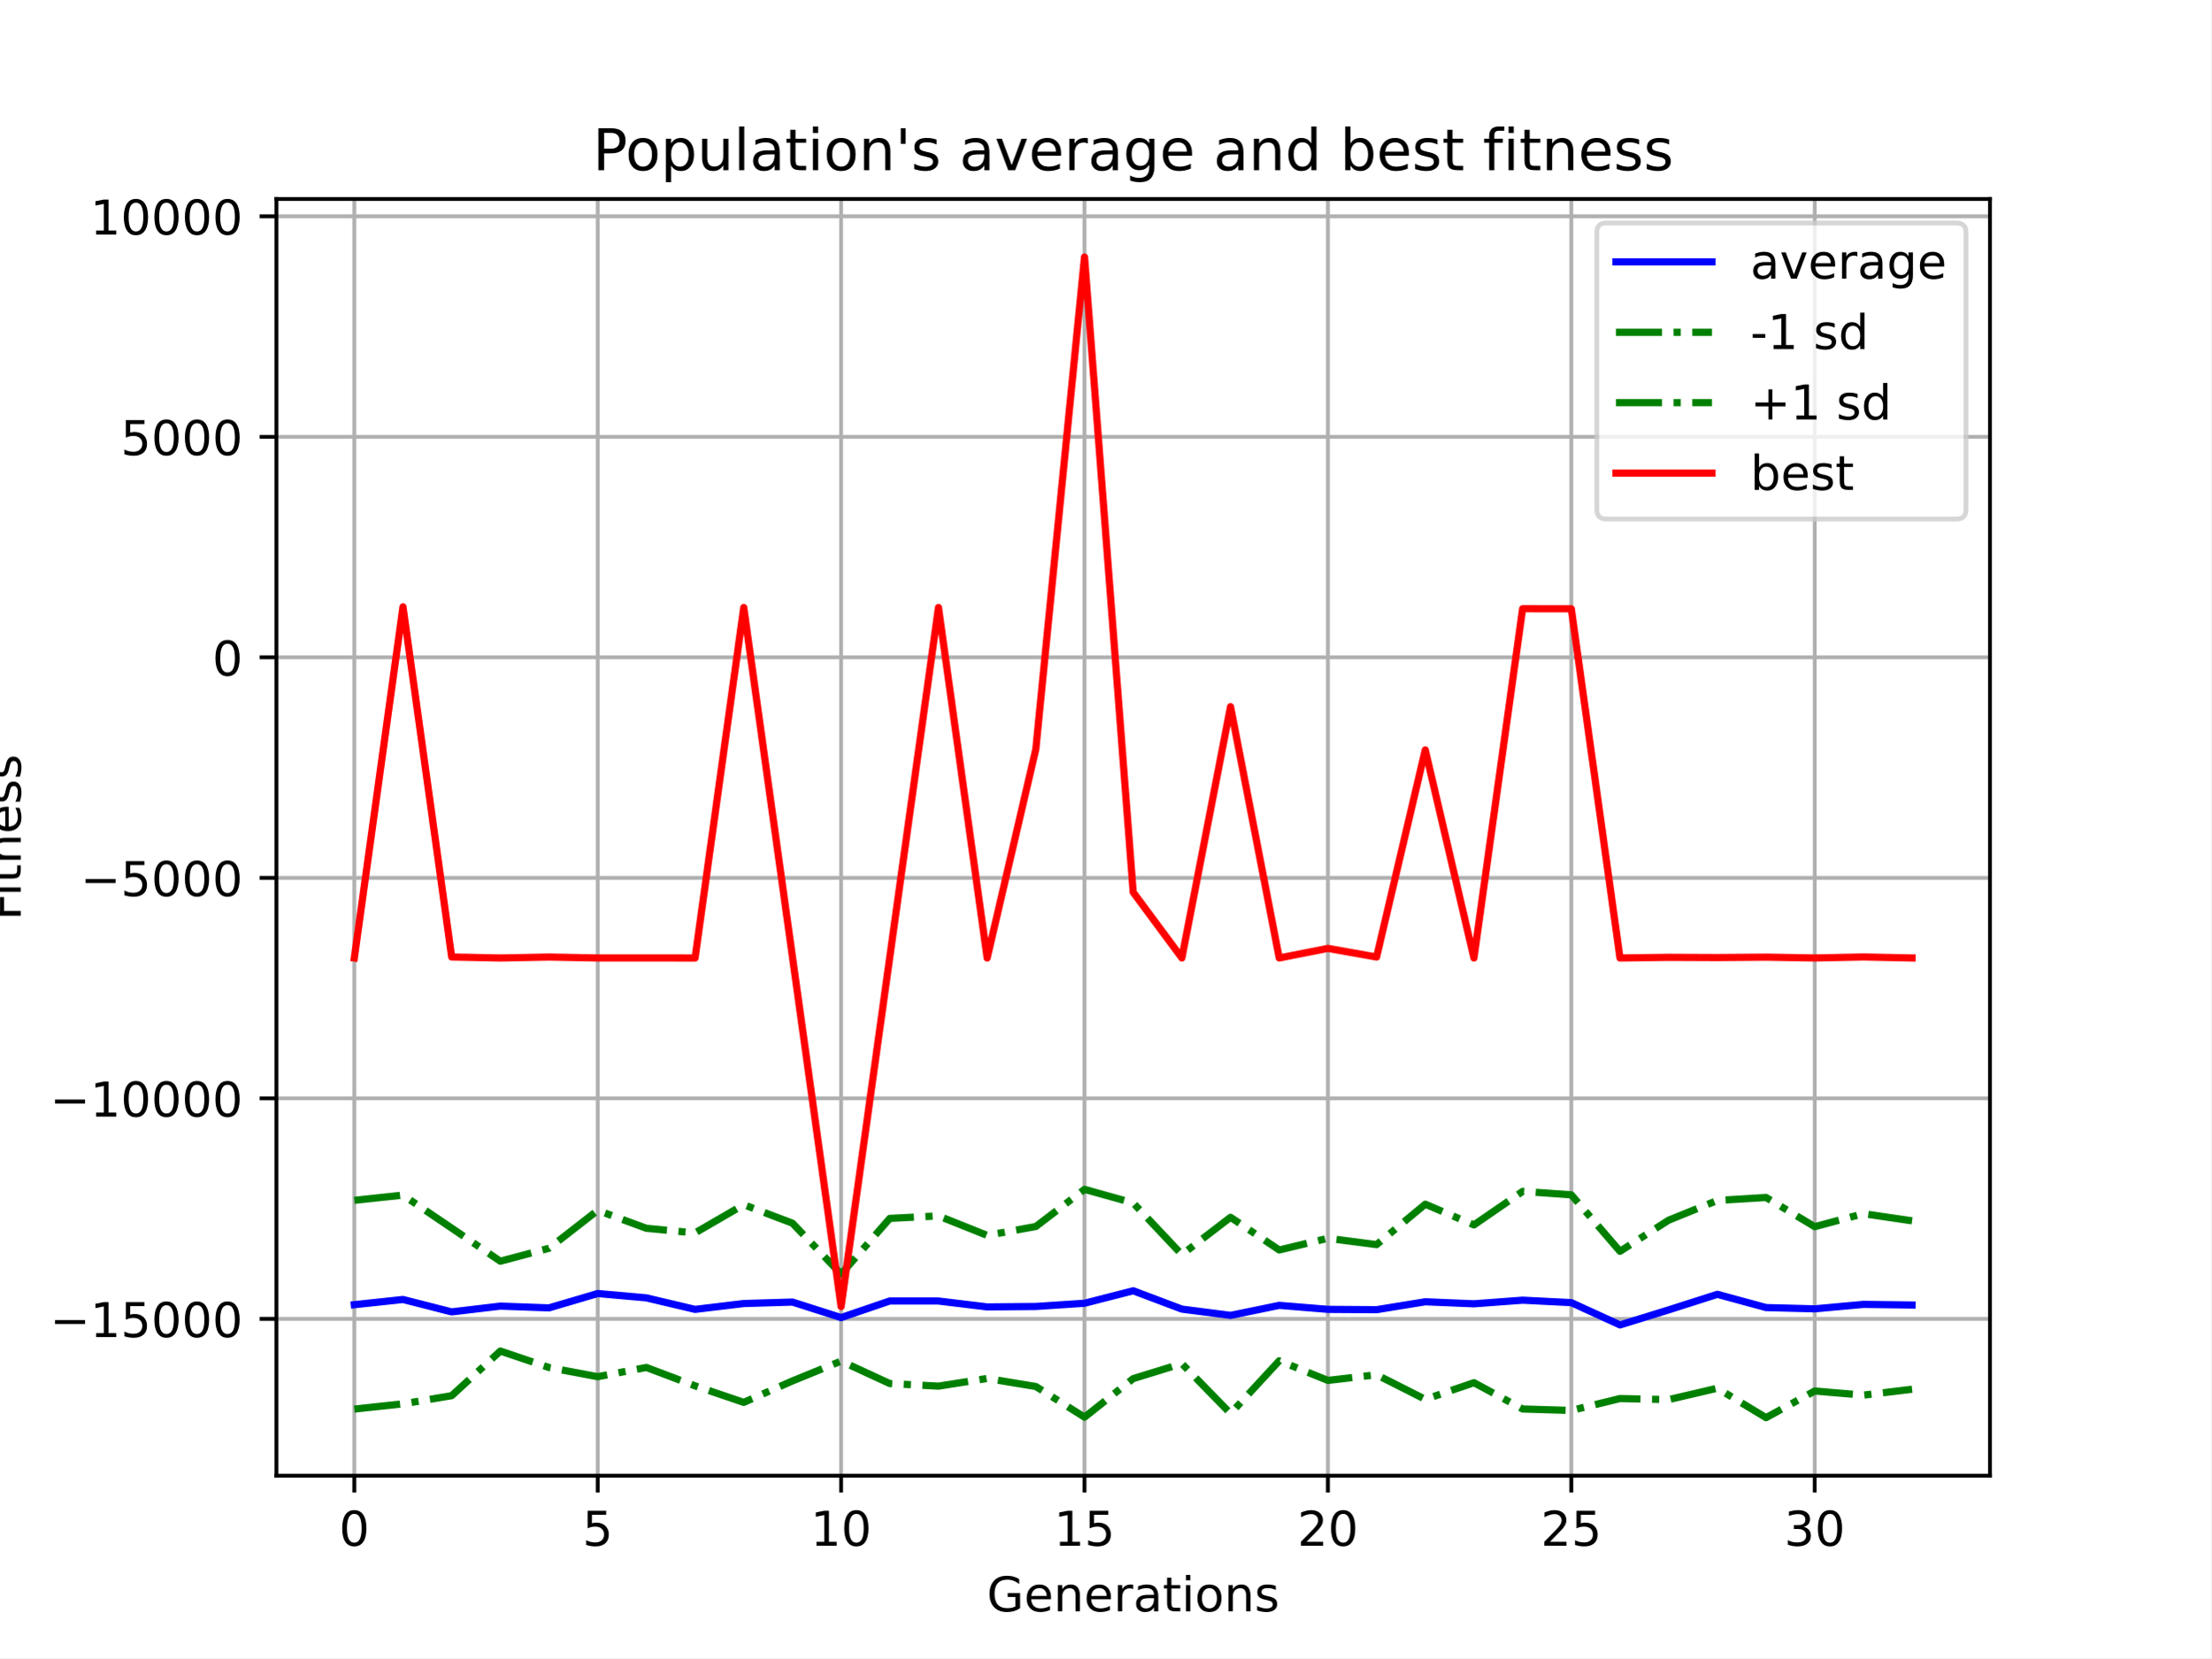
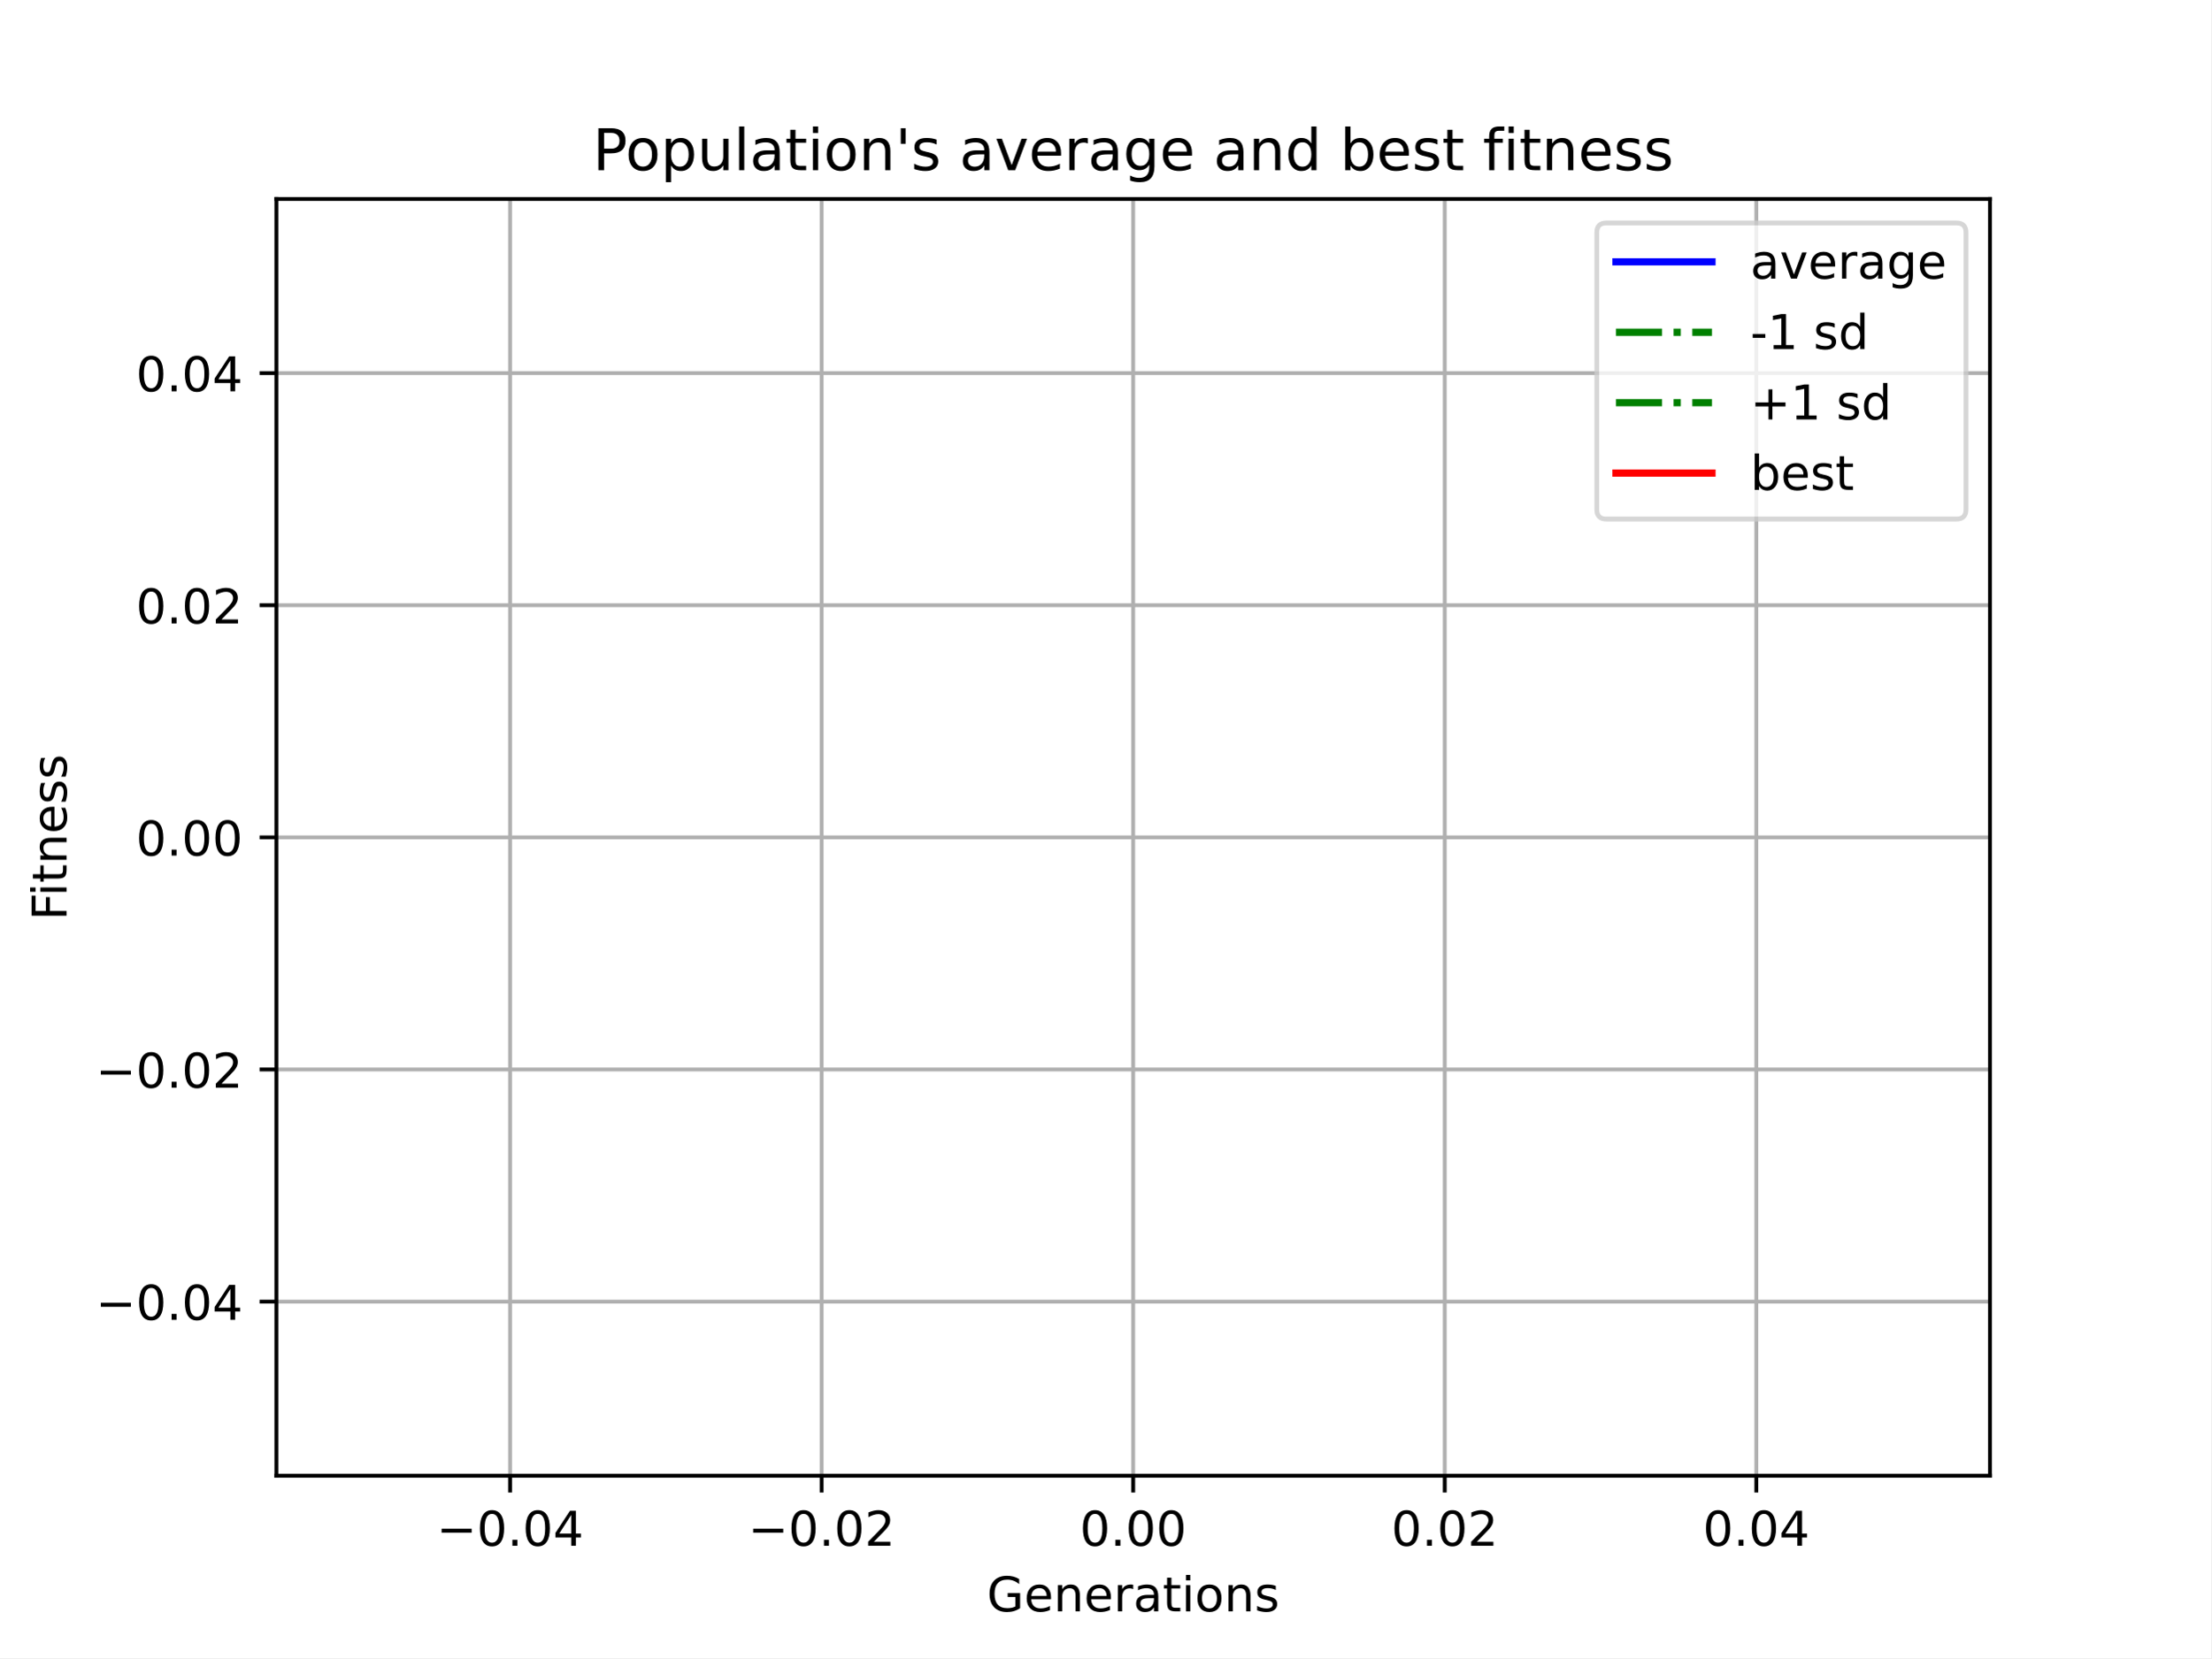
<svg xmlns="http://www.w3.org/2000/svg" xmlns:xlink="http://www.w3.org/1999/xlink" width="460.8pt" height="345.6pt" viewBox="0 0 460.8 345.6" version="1.1">
  <defs>
    <style type="text/css">*{stroke-linejoin: round; stroke-linecap: butt}</style>
  </defs>
  <g id="figure_1">
    <g id="patch_1">
      <path d="M 0 345.6  L 460.8 345.6  L 460.8 0  L 0 0  z " style="fill: #ffffff" />
    </g>
    <g id="axes_1">
      <g id="patch_2">
        <path d="M 57.6 307.584  L 414.72 307.584  L 414.72 41.472  L 57.6 41.472  z " style="fill: #ffffff" />
      </g>
      <g id="matplotlib.axis_1">
        <g id="xtick_1">
          <g id="line2d_1">
-             <path d="M 73.833 307.584  L 73.833 41.472  " clip-path="url(#pe372e08b2b)" style="fill: none; stroke: #b0b0b0; stroke-width: 0.8; stroke-linecap: square" />
+             <path d="M 106.298 307.584  L 106.298 41.472  " clip-path="url(#p6befe143b4)" style="fill: none; stroke: #b0b0b0; stroke-width: 0.8; stroke-linecap: square" />
          </g>
          <g id="line2d_2">
            <defs>
-               <path id="mf97e50b191" d="M 0 0  L 0 3.5  " style="stroke: #000000; stroke-width: 0.8" />
-             </defs>
-             <g>
-               <use xlink:href="#mf97e50b191" x="73.833" y="307.584" style="stroke: #000000; stroke-width: 0.8" />
+               <path id="mbf98b02b90" d="M 0 0  L 0 3.5  " style="stroke: #000000; stroke-width: 0.8" />
+             </defs>
+             <g>
+               <use xlink:href="#mbf98b02b90" x="106.298" y="307.584" style="stroke: #000000; stroke-width: 0.8" />
            </g>
          </g>
          <g id="text_1">
-             <g transform="translate(70.65148 322.1824)scale(0.1 -0.1)">
+             <g transform="translate(90.97553 322.1824)scale(0.1 -0.1)">
              <defs>
+                 <path id="DejaVuSans-2212" d="M 678 2272  L 4684 2272  L 4684 1741  L 678 1741  L 678 2272  z " transform="scale(0.015625)" />
                <path id="DejaVuSans-30" d="M 2034 4250  Q 1547 4250 1301 3770  Q 1056 3291 1056 2328  Q 1056 1369 1301 889  Q 1547 409 2034 409  Q 2525 409 2770 889  Q 3016 1369 3016 2328  Q 3016 3291 2770 3770  Q 2525 4250 2034 4250  z M 2034 4750  Q 2819 4750 3233 4129  Q 3647 3509 3647 2328  Q 3647 1150 3233 529  Q 2819 -91 2034 -91  Q 1250 -91 836 529  Q 422 1150 422 2328  Q 422 3509 836 4129  Q 1250 4750 2034 4750  z " transform="scale(0.015625)" />
+                 <path id="DejaVuSans-2e" d="M 684 794  L 1344 794  L 1344 0  L 684 0  L 684 794  z " transform="scale(0.015625)" />
+                 <path id="DejaVuSans-34" d="M 2419 4116  L 825 1625  L 2419 1625  L 2419 4116  z M 2253 4666  L 3047 4666  L 3047 1625  L 3713 1625  L 3713 1100  L 3047 1100  L 3047 0  L 2419 0  L 2419 1100  L 313 1100  L 313 1709  L 2253 4666  z " transform="scale(0.015625)" />
              </defs>
-               <use xlink:href="#DejaVuSans-30" />
+               <use xlink:href="#DejaVuSans-2212" />
+               <use xlink:href="#DejaVuSans-30" x="83.789" />
+               <use xlink:href="#DejaVuSans-2e" x="147.412" />
+               <use xlink:href="#DejaVuSans-30" x="179.199" />
+               <use xlink:href="#DejaVuSans-34" x="242.822" />
            </g>
          </g>
        </g>
        <g id="xtick_2">
          <g id="line2d_3">
-             <path d="M 124.56 307.584  L 124.56 41.472  " clip-path="url(#pe372e08b2b)" style="fill: none; stroke: #b0b0b0; stroke-width: 0.8; stroke-linecap: square" />
+             <path d="M 171.229 307.584  L 171.229 41.472  " clip-path="url(#p6befe143b4)" style="fill: none; stroke: #b0b0b0; stroke-width: 0.8; stroke-linecap: square" />
          </g>
          <g id="line2d_4">
            <g>
-               <use xlink:href="#mf97e50b191" x="124.56" y="307.584" style="stroke: #000000; stroke-width: 0.8" />
+               <use xlink:href="#mbf98b02b90" x="171.229" y="307.584" style="stroke: #000000; stroke-width: 0.8" />
            </g>
          </g>
          <g id="text_2">
-             <g transform="translate(121.3787 322.1824)scale(0.1 -0.1)">
-               <defs>
-                 <path id="DejaVuSans-35" d="M 691 4666  L 3169 4666  L 3169 4134  L 1269 4134  L 1269 2991  Q 1406 3038 1543 3061  Q 1681 3084 1819 3084  Q 2600 3084 3056 2656  Q 3513 2228 3513 1497  Q 3513 744 3044 326  Q 2575 -91 1722 -91  Q 1428 -91 1123 -41  Q 819 9 494 109  L 494 744  Q 775 591 1075 516  Q 1375 441 1709 441  Q 2250 441 2565 725  Q 2881 1009 2881 1497  Q 2881 1984 2565 2268  Q 2250 2553 1709 2553  Q 1456 2553 1204 2497  Q 953 2441 691 2322  L 691 4666  z " transform="scale(0.015625)" />
-               </defs>
-               <use xlink:href="#DejaVuSans-35" />
-             </g>
-           </g>
-         </g>
-         <g id="xtick_3">
-           <g id="line2d_5">
-             <path d="M 175.287 307.584  L 175.287 41.472  " clip-path="url(#pe372e08b2b)" style="fill: none; stroke: #b0b0b0; stroke-width: 0.8; stroke-linecap: square" />
-           </g>
-           <g id="line2d_6">
-             <g>
-               <use xlink:href="#mf97e50b191" x="175.287" y="307.584" style="stroke: #000000; stroke-width: 0.8" />
-             </g>
-           </g>
-           <g id="text_3">
-             <g transform="translate(168.9248 322.1824)scale(0.1 -0.1)">
-               <defs>
-                 <path id="DejaVuSans-31" d="M 794 531  L 1825 531  L 1825 4091  L 703 3866  L 703 4441  L 1819 4666  L 2450 4666  L 2450 531  L 3481 531  L 3481 0  L 794 0  L 794 531  z " transform="scale(0.015625)" />
-               </defs>
-               <use xlink:href="#DejaVuSans-31" />
-               <use xlink:href="#DejaVuSans-30" x="63.623" />
-             </g>
-           </g>
-         </g>
-         <g id="xtick_4">
-           <g id="line2d_7">
-             <path d="M 226.015 307.584  L 226.015 41.472  " clip-path="url(#pe372e08b2b)" style="fill: none; stroke: #b0b0b0; stroke-width: 0.8; stroke-linecap: square" />
-           </g>
-           <g id="line2d_8">
-             <g>
-               <use xlink:href="#mf97e50b191" x="226.015" y="307.584" style="stroke: #000000; stroke-width: 0.8" />
-             </g>
-           </g>
-           <g id="text_4">
-             <g transform="translate(219.652 322.1824)scale(0.1 -0.1)">
-               <use xlink:href="#DejaVuSans-31" />
-               <use xlink:href="#DejaVuSans-35" x="63.623" />
-             </g>
-           </g>
-         </g>
-         <g id="xtick_5">
-           <g id="line2d_9">
-             <path d="M 276.742 307.584  L 276.742 41.472  " clip-path="url(#pe372e08b2b)" style="fill: none; stroke: #b0b0b0; stroke-width: 0.8; stroke-linecap: square" />
-           </g>
-           <g id="line2d_10">
-             <g>
-               <use xlink:href="#mf97e50b191" x="276.742" y="307.584" style="stroke: #000000; stroke-width: 0.8" />
-             </g>
-           </g>
-           <g id="text_5">
-             <g transform="translate(270.3793 322.1824)scale(0.1 -0.1)">
+             <g transform="translate(155.9064 322.1824)scale(0.1 -0.1)">
              <defs>
                <path id="DejaVuSans-32" d="M 1228 531  L 3431 531  L 3431 0  L 469 0  L 469 531  Q 828 903 1448 1529  Q 2069 2156 2228 2338  Q 2531 2678 2651 2914  Q 2772 3150 2772 3378  Q 2772 3750 2511 3984  Q 2250 4219 1831 4219  Q 1534 4219 1204 4116  Q 875 4013 500 3803  L 500 4441  Q 881 4594 1212 4672  Q 1544 4750 1819 4750  Q 2544 4750 2975 4387  Q 3406 4025 3406 3419  Q 3406 3131 3298 2873  Q 3191 2616 2906 2266  Q 2828 2175 2409 1742  Q 1991 1309 1228 531  z " transform="scale(0.015625)" />
              </defs>
-               <use xlink:href="#DejaVuSans-32" />
-               <use xlink:href="#DejaVuSans-30" x="63.623" />
-             </g>
-           </g>
-         </g>
-         <g id="xtick_6">
-           <g id="line2d_11">
-             <path d="M 327.469 307.584  L 327.469 41.472  " clip-path="url(#pe372e08b2b)" style="fill: none; stroke: #b0b0b0; stroke-width: 0.8; stroke-linecap: square" />
-           </g>
-           <g id="line2d_12">
-             <g>
-               <use xlink:href="#mf97e50b191" x="327.469" y="307.584" style="stroke: #000000; stroke-width: 0.8" />
-             </g>
-           </g>
-           <g id="text_6">
-             <g transform="translate(321.1066 322.1824)scale(0.1 -0.1)">
-               <use xlink:href="#DejaVuSans-32" />
-               <use xlink:href="#DejaVuSans-35" x="63.623" />
-             </g>
-           </g>
-         </g>
-         <g id="xtick_7">
-           <g id="line2d_13">
-             <path d="M 378.196 307.584  L 378.196 41.472  " clip-path="url(#pe372e08b2b)" style="fill: none; stroke: #b0b0b0; stroke-width: 0.8; stroke-linecap: square" />
-           </g>
-           <g id="line2d_14">
-             <g>
-               <use xlink:href="#mf97e50b191" x="378.196" y="307.584" style="stroke: #000000; stroke-width: 0.8" />
-             </g>
-           </g>
-           <g id="text_7">
-             <g transform="translate(371.8339 322.1824)scale(0.1 -0.1)">
-               <defs>
-                 <path id="DejaVuSans-33" d="M 2597 2516  Q 3050 2419 3304 2112  Q 3559 1806 3559 1356  Q 3559 666 3084 287  Q 2609 -91 1734 -91  Q 1441 -91 1130 -33  Q 819 25 488 141  L 488 750  Q 750 597 1062 519  Q 1375 441 1716 441  Q 2309 441 2620 675  Q 2931 909 2931 1356  Q 2931 1769 2642 2001  Q 2353 2234 1838 2234  L 1294 2234  L 1294 2753  L 1863 2753  Q 2328 2753 2575 2939  Q 2822 3125 2822 3475  Q 2822 3834 2567 4026  Q 2313 4219 1838 4219  Q 1578 4219 1281 4162  Q 984 4106 628 3988  L 628 4550  Q 988 4650 1302 4700  Q 1616 4750 1894 4750  Q 2613 4750 3031 4423  Q 3450 4097 3450 3541  Q 3450 3153 3228 2886  Q 3006 2619 2597 2516  z " transform="scale(0.015625)" />
-               </defs>
-               <use xlink:href="#DejaVuSans-33" />
-               <use xlink:href="#DejaVuSans-30" x="63.623" />
-             </g>
-           </g>
-         </g>
-         <g id="text_8">
+               <use xlink:href="#DejaVuSans-2212" />
+               <use xlink:href="#DejaVuSans-30" x="83.789" />
+               <use xlink:href="#DejaVuSans-2e" x="147.412" />
+               <use xlink:href="#DejaVuSans-30" x="179.199" />
+               <use xlink:href="#DejaVuSans-32" x="242.822" />
+             </g>
+           </g>
+         </g>
+         <g id="xtick_3">
+           <g id="line2d_5">
+             <path d="M 236.16 307.584  L 236.16 41.472  " clip-path="url(#p6befe143b4)" style="fill: none; stroke: #b0b0b0; stroke-width: 0.8; stroke-linecap: square" />
+           </g>
+           <g id="line2d_6">
+             <g>
+               <use xlink:href="#mbf98b02b90" x="236.16" y="307.584" style="stroke: #000000; stroke-width: 0.8" />
+             </g>
+           </g>
+           <g id="text_3">
+             <g transform="translate(225.0272 322.1824)scale(0.1 -0.1)">
+               <use xlink:href="#DejaVuSans-30" />
+               <use xlink:href="#DejaVuSans-2e" x="63.623" />
+               <use xlink:href="#DejaVuSans-30" x="95.41" />
+               <use xlink:href="#DejaVuSans-30" x="159.033" />
+             </g>
+           </g>
+         </g>
+         <g id="xtick_4">
+           <g id="line2d_7">
+             <path d="M 301.091 307.584  L 301.091 41.472  " clip-path="url(#p6befe143b4)" style="fill: none; stroke: #b0b0b0; stroke-width: 0.8; stroke-linecap: square" />
+           </g>
+           <g id="line2d_8">
+             <g>
+               <use xlink:href="#mbf98b02b90" x="301.091" y="307.584" style="stroke: #000000; stroke-width: 0.8" />
+             </g>
+           </g>
+           <g id="text_4">
+             <g transform="translate(289.9581 322.1824)scale(0.1 -0.1)">
+               <use xlink:href="#DejaVuSans-30" />
+               <use xlink:href="#DejaVuSans-2e" x="63.623" />
+               <use xlink:href="#DejaVuSans-30" x="95.41" />
+               <use xlink:href="#DejaVuSans-32" x="159.033" />
+             </g>
+           </g>
+         </g>
+         <g id="xtick_5">
+           <g id="line2d_9">
+             <path d="M 366.022 307.584  L 366.022 41.472  " clip-path="url(#p6befe143b4)" style="fill: none; stroke: #b0b0b0; stroke-width: 0.8; stroke-linecap: square" />
+           </g>
+           <g id="line2d_10">
+             <g>
+               <use xlink:href="#mbf98b02b90" x="366.022" y="307.584" style="stroke: #000000; stroke-width: 0.8" />
+             </g>
+           </g>
+           <g id="text_5">
+             <g transform="translate(354.889 322.1824)scale(0.1 -0.1)">
+               <use xlink:href="#DejaVuSans-30" />
+               <use xlink:href="#DejaVuSans-2e" x="63.623" />
+               <use xlink:href="#DejaVuSans-30" x="95.41" />
+               <use xlink:href="#DejaVuSans-34" x="159.033" />
+             </g>
+           </g>
+         </g>
+         <g id="text_6">
          <g transform="translate(205.6623 335.8606)scale(0.1 -0.1)">
            <defs>
              <path id="DejaVuSans-47" d="M 3809 666  L 3809 1919  L 2778 1919  L 2778 2438  L 4434 2438  L 4434 434  Q 4069 175 3628 42  Q 3188 -91 2688 -91  Q 1594 -91 976 548  Q 359 1188 359 2328  Q 359 3472 976 4111  Q 1594 4750 2688 4750  Q 3144 4750 3555 4637  Q 3966 4525 4313 4306  L 4313 3634  Q 3963 3931 3569 4081  Q 3175 4231 2741 4231  Q 1884 4231 1454 3753  Q 1025 3275 1025 2328  Q 1025 1384 1454 906  Q 1884 428 2741 428  Q 3075 428 3337 486  Q 3600 544 3809 666  z " transform="scale(0.015625)" />
              <path id="DejaVuSans-65" d="M 3597 1894  L 3597 1613  L 953 1613  Q 991 1019 1311 708  Q 1631 397 2203 397  Q 2534 397 2845 478  Q 3156 559 3463 722  L 3463 178  Q 3153 47 2828 -22  Q 2503 -91 2169 -91  Q 1331 -91 842 396  Q 353 884 353 1716  Q 353 2575 817 3079  Q 1281 3584 2069 3584  Q 2775 3584 3186 3129  Q 3597 2675 3597 1894  z M 3022 2063  Q 3016 2534 2758 2815  Q 2500 3097 2075 3097  Q 1594 3097 1305 2825  Q 1016 2553 972 2059  L 3022 2063  z " transform="scale(0.015625)" />
              <path id="DejaVuSans-6e" d="M 3513 2113  L 3513 0  L 2938 0  L 2938 2094  Q 2938 2591 2744 2837  Q 2550 3084 2163 3084  Q 1697 3084 1428 2787  Q 1159 2491 1159 1978  L 1159 0  L 581 0  L 581 3500  L 1159 3500  L 1159 2956  Q 1366 3272 1645 3428  Q 1925 3584 2291 3584  Q 2894 3584 3203 3211  Q 3513 2838 3513 2113  z " transform="scale(0.015625)" />
              <path id="DejaVuSans-72" d="M 2631 2963  Q 2534 3019 2420 3045  Q 2306 3072 2169 3072  Q 1681 3072 1420 2755  Q 1159 2438 1159 1844  L 1159 0  L 581 0  L 581 3500  L 1159 3500  L 1159 2956  Q 1341 3275 1631 3429  Q 1922 3584 2338 3584  Q 2397 3584 2469 3576  Q 2541 3569 2628 3553  L 2631 2963  z " transform="scale(0.015625)" />
              <path id="DejaVuSans-61" d="M 2194 1759  Q 1497 1759 1228 1600  Q 959 1441 959 1056  Q 959 750 1161 570  Q 1363 391 1709 391  Q 2188 391 2477 730  Q 2766 1069 2766 1631  L 2766 1759  L 2194 1759  z M 3341 1997  L 3341 0  L 2766 0  L 2766 531  Q 2569 213 2275 61  Q 1981 -91 1556 -91  Q 1019 -91 701 211  Q 384 513 384 1019  Q 384 1609 779 1909  Q 1175 2209 1959 2209  L 2766 2209  L 2766 2266  Q 2766 2663 2505 2880  Q 2244 3097 1772 3097  Q 1472 3097 1187 3025  Q 903 2953 641 2809  L 641 3341  Q 956 3463 1253 3523  Q 1550 3584 1831 3584  Q 2591 3584 2966 3190  Q 3341 2797 3341 1997  z " transform="scale(0.015625)" />
              <path id="DejaVuSans-74" d="M 1172 4494  L 1172 3500  L 2356 3500  L 2356 3053  L 1172 3053  L 1172 1153  Q 1172 725 1289 603  Q 1406 481 1766 481  L 2356 481  L 2356 0  L 1766 0  Q 1100 0 847 248  Q 594 497 594 1153  L 594 3053  L 172 3053  L 172 3500  L 594 3500  L 594 4494  L 1172 4494  z " transform="scale(0.015625)" />
              <path id="DejaVuSans-69" d="M 603 3500  L 1178 3500  L 1178 0  L 603 0  L 603 3500  z M 603 4863  L 1178 4863  L 1178 4134  L 603 4134  L 603 4863  z " transform="scale(0.015625)" />
              <path id="DejaVuSans-6f" d="M 1959 3097  Q 1497 3097 1228 2736  Q 959 2375 959 1747  Q 959 1119 1226 758  Q 1494 397 1959 397  Q 2419 397 2687 759  Q 2956 1122 2956 1747  Q 2956 2369 2687 2733  Q 2419 3097 1959 3097  z M 1959 3584  Q 2709 3584 3137 3096  Q 3566 2609 3566 1747  Q 3566 888 3137 398  Q 2709 -91 1959 -91  Q 1206 -91 779 398  Q 353 888 353 1747  Q 353 2609 779 3096  Q 1206 3584 1959 3584  z " transform="scale(0.015625)" />
              <path id="DejaVuSans-73" d="M 2834 3397  L 2834 2853  Q 2591 2978 2328 3040  Q 2066 3103 1784 3103  Q 1356 3103 1142 2972  Q 928 2841 928 2578  Q 928 2378 1081 2264  Q 1234 2150 1697 2047  L 1894 2003  Q 2506 1872 2764 1633  Q 3022 1394 3022 966  Q 3022 478 2636 193  Q 2250 -91 1575 -91  Q 1294 -91 989 -36  Q 684 19 347 128  L 347 722  Q 666 556 975 473  Q 1284 391 1588 391  Q 1994 391 2212 530  Q 2431 669 2431 922  Q 2431 1156 2273 1281  Q 2116 1406 1581 1522  L 1381 1569  Q 847 1681 609 1914  Q 372 2147 372 2553  Q 372 3047 722 3315  Q 1072 3584 1716 3584  Q 2034 3584 2315 3537  Q 2597 3491 2834 3397  z " transform="scale(0.015625)" />
            </defs>
            <use xlink:href="#DejaVuSans-47" />
            <use xlink:href="#DejaVuSans-65" x="77.49" />
            <use xlink:href="#DejaVuSans-6e" x="139.014" />
            <use xlink:href="#DejaVuSans-65" x="202.393" />
            <use xlink:href="#DejaVuSans-72" x="263.916" />
            <use xlink:href="#DejaVuSans-61" x="305.029" />
            <use xlink:href="#DejaVuSans-74" x="366.309" />
            <use xlink:href="#DejaVuSans-69" x="405.518" />
            <use xlink:href="#DejaVuSans-6f" x="433.301" />
            <use xlink:href="#DejaVuSans-6e" x="494.482" />
            <use xlink:href="#DejaVuSans-73" x="557.861" />
          </g>
        </g>
      </g>
      <g id="matplotlib.axis_2">
        <g id="ytick_1">
+           <g id="line2d_11">
+             <path d="M 57.6 271.296  L 414.72 271.296  " clip-path="url(#p6befe143b4)" style="fill: none; stroke: #b0b0b0; stroke-width: 0.8; stroke-linecap: square" />
+           </g>
+           <g id="line2d_12">
+             <defs>
+               <path id="ma4874cd82b" d="M 0 0  L -3.5 0  " style="stroke: #000000; stroke-width: 0.8" />
+             </defs>
+             <g>
+               <use xlink:href="#ma4874cd82b" x="57.6" y="271.296" style="stroke: #000000; stroke-width: 0.8" />
+             </g>
+           </g>
+           <g id="text_7">
+             <g transform="translate(19.95469 275.0952)scale(0.1 -0.1)">
+               <use xlink:href="#DejaVuSans-2212" />
+               <use xlink:href="#DejaVuSans-30" x="83.789" />
+               <use xlink:href="#DejaVuSans-2e" x="147.412" />
+               <use xlink:href="#DejaVuSans-30" x="179.199" />
+               <use xlink:href="#DejaVuSans-34" x="242.822" />
+             </g>
+           </g>
+         </g>
+         <g id="ytick_2">
+           <g id="line2d_13">
+             <path d="M 57.6 222.912  L 414.72 222.912  " clip-path="url(#p6befe143b4)" style="fill: none; stroke: #b0b0b0; stroke-width: 0.8; stroke-linecap: square" />
+           </g>
+           <g id="line2d_14">
+             <g>
+               <use xlink:href="#ma4874cd82b" x="57.6" y="222.912" style="stroke: #000000; stroke-width: 0.8" />
+             </g>
+           </g>
+           <g id="text_8">
+             <g transform="translate(19.95469 226.7112)scale(0.1 -0.1)">
+               <use xlink:href="#DejaVuSans-2212" />
+               <use xlink:href="#DejaVuSans-30" x="83.789" />
+               <use xlink:href="#DejaVuSans-2e" x="147.412" />
+               <use xlink:href="#DejaVuSans-30" x="179.199" />
+               <use xlink:href="#DejaVuSans-32" x="242.822" />
+             </g>
+           </g>
+         </g>
+         <g id="ytick_3">
          <g id="line2d_15">
-             <path d="M 57.6 274.896  L 414.72 274.896  " clip-path="url(#pe372e08b2b)" style="fill: none; stroke: #b0b0b0; stroke-width: 0.8; stroke-linecap: square" />
+             <path d="M 57.6 174.528  L 414.72 174.528  " clip-path="url(#p6befe143b4)" style="fill: none; stroke: #b0b0b0; stroke-width: 0.8; stroke-linecap: square" />
          </g>
          <g id="line2d_16">
-             <defs>
-               <path id="m0c5fb8aae7" d="M 0 0  L -3.5 0  " style="stroke: #000000; stroke-width: 0.8" />
-             </defs>
-             <g>
-               <use xlink:href="#m0c5fb8aae7" x="57.6" y="274.896" style="stroke: #000000; stroke-width: 0.8" />
+             <g>
+               <use xlink:href="#ma4874cd82b" x="57.6" y="174.528" style="stroke: #000000; stroke-width: 0.8" />
            </g>
          </g>
          <g id="text_9">
-             <g transform="translate(10.40781 278.6948)scale(0.1 -0.1)">
-               <defs>
-                 <path id="DejaVuSans-2212" d="M 678 2272  L 4684 2272  L 4684 1741  L 678 1741  L 678 2272  z " transform="scale(0.015625)" />
-               </defs>
-               <use xlink:href="#DejaVuSans-2212" />
-               <use xlink:href="#DejaVuSans-31" x="83.789" />
-               <use xlink:href="#DejaVuSans-35" x="147.412" />
-               <use xlink:href="#DejaVuSans-30" x="211.035" />
-               <use xlink:href="#DejaVuSans-30" x="274.658" />
-               <use xlink:href="#DejaVuSans-30" x="338.281" />
-             </g>
-           </g>
-         </g>
-         <g id="ytick_2">
+             <g transform="translate(28.33438 178.3272)scale(0.1 -0.1)">
+               <use xlink:href="#DejaVuSans-30" />
+               <use xlink:href="#DejaVuSans-2e" x="63.623" />
+               <use xlink:href="#DejaVuSans-30" x="95.41" />
+               <use xlink:href="#DejaVuSans-30" x="159.033" />
+             </g>
+           </g>
+         </g>
+         <g id="ytick_4">
          <g id="line2d_17">
-             <path d="M 57.6 228.933  L 414.72 228.933  " clip-path="url(#pe372e08b2b)" style="fill: none; stroke: #b0b0b0; stroke-width: 0.8; stroke-linecap: square" />
+             <path d="M 57.6 126.144  L 414.72 126.144  " clip-path="url(#p6befe143b4)" style="fill: none; stroke: #b0b0b0; stroke-width: 0.8; stroke-linecap: square" />
          </g>
          <g id="line2d_18">
            <g>
-               <use xlink:href="#m0c5fb8aae7" x="57.6" y="228.933" style="stroke: #000000; stroke-width: 0.8" />
+               <use xlink:href="#ma4874cd82b" x="57.6" y="126.144" style="stroke: #000000; stroke-width: 0.8" />
            </g>
          </g>
          <g id="text_10">
-             <g transform="translate(10.40781 232.7319)scale(0.1 -0.1)">
-               <use xlink:href="#DejaVuSans-2212" />
-               <use xlink:href="#DejaVuSans-31" x="83.789" />
-               <use xlink:href="#DejaVuSans-30" x="147.412" />
-               <use xlink:href="#DejaVuSans-30" x="211.035" />
-               <use xlink:href="#DejaVuSans-30" x="274.658" />
-               <use xlink:href="#DejaVuSans-30" x="338.281" />
-             </g>
-           </g>
-         </g>
-         <g id="ytick_3">
+             <g transform="translate(28.33438 129.9432)scale(0.1 -0.1)">
+               <use xlink:href="#DejaVuSans-30" />
+               <use xlink:href="#DejaVuSans-2e" x="63.623" />
+               <use xlink:href="#DejaVuSans-30" x="95.41" />
+               <use xlink:href="#DejaVuSans-32" x="159.033" />
+             </g>
+           </g>
+         </g>
+         <g id="ytick_5">
          <g id="line2d_19">
-             <path d="M 57.6 182.97  L 414.72 182.97  " clip-path="url(#pe372e08b2b)" style="fill: none; stroke: #b0b0b0; stroke-width: 0.8; stroke-linecap: square" />
+             <path d="M 57.6 77.76  L 414.72 77.76  " clip-path="url(#p6befe143b4)" style="fill: none; stroke: #b0b0b0; stroke-width: 0.8; stroke-linecap: square" />
          </g>
          <g id="line2d_20">
            <g>
-               <use xlink:href="#m0c5fb8aae7" x="57.6" y="182.97" style="stroke: #000000; stroke-width: 0.8" />
+               <use xlink:href="#ma4874cd82b" x="57.6" y="77.76" style="stroke: #000000; stroke-width: 0.8" />
            </g>
          </g>
          <g id="text_11">
-             <g transform="translate(16.77031 186.769)scale(0.1 -0.1)">
-               <use xlink:href="#DejaVuSans-2212" />
-               <use xlink:href="#DejaVuSans-35" x="83.789" />
-               <use xlink:href="#DejaVuSans-30" x="147.412" />
-               <use xlink:href="#DejaVuSans-30" x="211.035" />
-               <use xlink:href="#DejaVuSans-30" x="274.658" />
-             </g>
-           </g>
-         </g>
-         <g id="ytick_4">
-           <g id="line2d_21">
-             <path d="M 57.6 137.007  L 414.72 137.007  " clip-path="url(#pe372e08b2b)" style="fill: none; stroke: #b0b0b0; stroke-width: 0.8; stroke-linecap: square" />
-           </g>
-           <g id="line2d_22">
-             <g>
-               <use xlink:href="#m0c5fb8aae7" x="57.6" y="137.007" style="stroke: #000000; stroke-width: 0.8" />
-             </g>
-           </g>
-           <g id="text_12">
-             <g transform="translate(44.2375 140.8061)scale(0.1 -0.1)">
-               <use xlink:href="#DejaVuSans-30" />
-             </g>
-           </g>
-         </g>
-         <g id="ytick_5">
-           <g id="line2d_23">
-             <path d="M 57.6 91.044  L 414.72 91.044  " clip-path="url(#pe372e08b2b)" style="fill: none; stroke: #b0b0b0; stroke-width: 0.8; stroke-linecap: square" />
-           </g>
-           <g id="line2d_24">
-             <g>
-               <use xlink:href="#m0c5fb8aae7" x="57.6" y="91.044" style="stroke: #000000; stroke-width: 0.8" />
-             </g>
-           </g>
-           <g id="text_13">
-             <g transform="translate(25.15 94.84325)scale(0.1 -0.1)">
-               <use xlink:href="#DejaVuSans-35" />
-               <use xlink:href="#DejaVuSans-30" x="63.623" />
-               <use xlink:href="#DejaVuSans-30" x="127.246" />
-               <use xlink:href="#DejaVuSans-30" x="190.869" />
-             </g>
-           </g>
-         </g>
-         <g id="ytick_6">
-           <g id="line2d_25">
-             <path d="M 57.6 45.081  L 414.72 45.081  " clip-path="url(#pe372e08b2b)" style="fill: none; stroke: #b0b0b0; stroke-width: 0.8; stroke-linecap: square" />
-           </g>
-           <g id="line2d_26">
-             <g>
-               <use xlink:href="#m0c5fb8aae7" x="57.6" y="45.081" style="stroke: #000000; stroke-width: 0.8" />
-             </g>
-           </g>
-           <g id="text_14">
-             <g transform="translate(18.7875 48.88036)scale(0.1 -0.1)">
-               <use xlink:href="#DejaVuSans-31" />
-               <use xlink:href="#DejaVuSans-30" x="63.623" />
-               <use xlink:href="#DejaVuSans-30" x="127.246" />
-               <use xlink:href="#DejaVuSans-30" x="190.869" />
-               <use xlink:href="#DejaVuSans-30" x="254.492" />
-             </g>
-           </g>
-         </g>
-         <g id="text_15">
-           <g transform="translate(4.328125 191.8452)rotate(-90)scale(0.1 -0.1)">
+             <g transform="translate(28.33438 81.55922)scale(0.1 -0.1)">
+               <use xlink:href="#DejaVuSans-30" />
+               <use xlink:href="#DejaVuSans-2e" x="63.623" />
+               <use xlink:href="#DejaVuSans-30" x="95.41" />
+               <use xlink:href="#DejaVuSans-34" x="159.033" />
+             </g>
+           </g>
+         </g>
+         <g id="text_12">
+           <g transform="translate(13.875 191.8452)rotate(-90)scale(0.1 -0.1)">
            <defs>
              <path id="DejaVuSans-46" d="M 628 4666  L 3309 4666  L 3309 4134  L 1259 4134  L 1259 2759  L 3109 2759  L 3109 2228  L 1259 2228  L 1259 0  L 628 0  L 628 4666  z " transform="scale(0.015625)" />
            </defs>
            <use xlink:href="#DejaVuSans-46" />
            <use xlink:href="#DejaVuSans-69" x="50.27" />
            <use xlink:href="#DejaVuSans-74" x="78.053" />
            <use xlink:href="#DejaVuSans-6e" x="117.262" />
            <use xlink:href="#DejaVuSans-65" x="180.641" />
            <use xlink:href="#DejaVuSans-73" x="242.164" />
            <use xlink:href="#DejaVuSans-73" x="294.264" />
          </g>
        </g>
      </g>
-       <g id="line2d_27">
-         <path d="M 73.833 271.946  L 83.978 270.857  L 94.124 273.444  L 104.269 272.242  L 114.415 272.608  L 124.56 269.615  L 134.705 270.521  L 144.851 272.921  L 154.996 271.702  L 165.142 271.393  L 175.287 274.63  L 185.433 271.167  L 195.578 271.176  L 205.724 272.408  L 215.869 272.318  L 226.015 271.643  L 236.16 269.042  L 246.305 272.863  L 256.451 274.173  L 266.596 272.083  L 276.742 272.914  L 286.887 272.983  L 297.033 271.334  L 307.178 271.756  L 317.324 271.001  L 327.469 271.512  L 337.615 276.159  L 347.76 273.025  L 357.905 269.782  L 368.051 272.543  L 378.196 272.807  L 388.342 271.882  L 398.487 272.014  " clip-path="url(#pe372e08b2b)" style="fill: none; stroke: #0000ff; stroke-width: 1.5; stroke-linecap: square" />
-       </g>
-       <g id="line2d_28">
-         <path d="M 73.833 293.699  L 83.978 292.61  L 94.124 290.91  L 104.269 281.602  L 114.415 285.036  L 124.56 286.95  L 134.705 285.023  L 144.851 288.857  L 154.996 292.302  L 165.142 287.836  L 175.287 283.696  L 185.433 288.379  L 195.578 288.917  L 205.724 287.319  L 215.869 288.991  L 226.015 295.386  L 236.16 287.35  L 246.305 284.223  L 256.451 294.625  L 266.596 283.627  L 276.742 287.726  L 286.887 286.542  L 297.033 291.674  L 307.178 288.198  L 317.324 293.677  L 327.469 293.985  L 337.615 291.503  L 347.76 291.726  L 357.905 289.351  L 368.051 295.488  L 378.196 289.932  L 388.342 290.793  L 398.487 289.565  " clip-path="url(#pe372e08b2b)" style="fill: none; stroke-dasharray: 9.6,2.4,1.5,2.4; stroke-dashoffset: 0; stroke: #008000; stroke-width: 1.5" />
-       </g>
-       <g id="line2d_29">
-         <path d="M 73.833 250.193  L 83.978 249.104  L 94.124 255.977  L 104.269 262.882  L 114.415 260.181  L 124.56 252.281  L 134.705 256.018  L 144.851 256.984  L 154.996 251.102  L 165.142 254.95  L 175.287 265.563  L 185.433 253.955  L 195.578 253.435  L 205.724 257.497  L 215.869 255.645  L 226.015 247.899  L 236.16 250.734  L 246.305 261.502  L 256.451 253.722  L 266.596 260.54  L 276.742 258.102  L 286.887 259.423  L 297.033 250.994  L 307.178 255.314  L 317.324 248.325  L 327.469 249.04  L 337.615 260.815  L 347.76 254.324  L 357.905 250.213  L 368.051 249.598  L 378.196 255.681  L 388.342 252.971  L 398.487 254.463  " clip-path="url(#pe372e08b2b)" style="fill: none; stroke-dasharray: 9.6,2.4,1.5,2.4; stroke-dashoffset: 0; stroke: #008000; stroke-width: 1.5" />
-       </g>
-       <g id="line2d_30">
-         <path d="M 73.833 199.67  L 83.978 126.486  L 94.124 199.469  L 104.269 199.675  L 114.415 199.478  L 124.56 199.669  L 134.705 199.669  L 144.851 199.676  L 154.996 126.619  L 165.142 199.427  L 175.287 272.333  L 185.433 199.47  L 195.578 126.624  L 205.724 199.677  L 215.869 156.138  L 226.015 53.568  L 236.16 185.975  L 246.305 199.669  L 256.451 147.298  L 266.596 199.673  L 276.742 197.674  L 286.887 199.475  L 297.033 156.303  L 307.178 199.672  L 317.324 126.875  L 327.469 126.893  L 337.615 199.674  L 347.76 199.537  L 357.905 199.582  L 368.051 199.5  L 378.196 199.669  L 388.342 199.462  L 398.487 199.671  " clip-path="url(#pe372e08b2b)" style="fill: none; stroke: #ff0000; stroke-width: 1.5; stroke-linecap: square" />
-       </g>
+       <g id="line2d_21" />
+       <g id="line2d_22" />
+       <g id="line2d_23" />
+       <g id="line2d_24" />
      <g id="patch_3">
        <path d="M 57.6 307.584  L 57.6 41.472  " style="fill: none; stroke: #000000; stroke-width: 0.8; stroke-linejoin: miter; stroke-linecap: square" />
      </g>
      <g id="patch_4">
        <path d="M 414.72 307.584  L 414.72 41.472  " style="fill: none; stroke: #000000; stroke-width: 0.8; stroke-linejoin: miter; stroke-linecap: square" />
      </g>
      <g id="patch_5">
        <path d="M 57.6 307.584  L 414.72 307.584  " style="fill: none; stroke: #000000; stroke-width: 0.8; stroke-linejoin: miter; stroke-linecap: square" />
      </g>
      <g id="patch_6">
        <path d="M 57.6 41.472  L 414.72 41.472  " style="fill: none; stroke: #000000; stroke-width: 0.8; stroke-linejoin: miter; stroke-linecap: square" />
      </g>
-       <g id="text_16">
+       <g id="text_13">
        <g transform="translate(123.5297 35.472)scale(0.12 -0.12)">
          <defs>
            <path id="DejaVuSans-50" d="M 1259 4147  L 1259 2394  L 2053 2394  Q 2494 2394 2734 2622  Q 2975 2850 2975 3272  Q 2975 3691 2734 3919  Q 2494 4147 2053 4147  L 1259 4147  z M 628 4666  L 2053 4666  Q 2838 4666 3239 4311  Q 3641 3956 3641 3272  Q 3641 2581 3239 2228  Q 2838 1875 2053 1875  L 1259 1875  L 1259 0  L 628 0  L 628 4666  z " transform="scale(0.015625)" />
            <path id="DejaVuSans-70" d="M 1159 525  L 1159 -1331  L 581 -1331  L 581 3500  L 1159 3500  L 1159 2969  Q 1341 3281 1617 3432  Q 1894 3584 2278 3584  Q 2916 3584 3314 3078  Q 3713 2572 3713 1747  Q 3713 922 3314 415  Q 2916 -91 2278 -91  Q 1894 -91 1617 61  Q 1341 213 1159 525  z M 3116 1747  Q 3116 2381 2855 2742  Q 2594 3103 2138 3103  Q 1681 3103 1420 2742  Q 1159 2381 1159 1747  Q 1159 1113 1420 752  Q 1681 391 2138 391  Q 2594 391 2855 752  Q 3116 1113 3116 1747  z " transform="scale(0.015625)" />
            <path id="DejaVuSans-75" d="M 544 1381  L 544 3500  L 1119 3500  L 1119 1403  Q 1119 906 1312 657  Q 1506 409 1894 409  Q 2359 409 2629 706  Q 2900 1003 2900 1516  L 2900 3500  L 3475 3500  L 3475 0  L 2900 0  L 2900 538  Q 2691 219 2414 64  Q 2138 -91 1772 -91  Q 1169 -91 856 284  Q 544 659 544 1381  z M 1991 3584  L 1991 3584  z " transform="scale(0.015625)" />
            <path id="DejaVuSans-6c" d="M 603 4863  L 1178 4863  L 1178 0  L 603 0  L 603 4863  z " transform="scale(0.015625)" />
            <path id="DejaVuSans-27" d="M 1147 4666  L 1147 2931  L 616 2931  L 616 4666  L 1147 4666  z " transform="scale(0.015625)" />
            <path id="DejaVuSans-20" transform="scale(0.015625)" />
            <path id="DejaVuSans-76" d="M 191 3500  L 800 3500  L 1894 563  L 2988 3500  L 3597 3500  L 2284 0  L 1503 0  L 191 3500  z " transform="scale(0.015625)" />
            <path id="DejaVuSans-67" d="M 2906 1791  Q 2906 2416 2648 2759  Q 2391 3103 1925 3103  Q 1463 3103 1205 2759  Q 947 2416 947 1791  Q 947 1169 1205 825  Q 1463 481 1925 481  Q 2391 481 2648 825  Q 2906 1169 2906 1791  z M 3481 434  Q 3481 -459 3084 -895  Q 2688 -1331 1869 -1331  Q 1566 -1331 1297 -1286  Q 1028 -1241 775 -1147  L 775 -588  Q 1028 -725 1275 -790  Q 1522 -856 1778 -856  Q 2344 -856 2625 -561  Q 2906 -266 2906 331  L 2906 616  Q 2728 306 2450 153  Q 2172 0 1784 0  Q 1141 0 747 490  Q 353 981 353 1791  Q 353 2603 747 3093  Q 1141 3584 1784 3584  Q 2172 3584 2450 3431  Q 2728 3278 2906 2969  L 2906 3500  L 3481 3500  L 3481 434  z " transform="scale(0.015625)" />
            <path id="DejaVuSans-64" d="M 2906 2969  L 2906 4863  L 3481 4863  L 3481 0  L 2906 0  L 2906 525  Q 2725 213 2448 61  Q 2172 -91 1784 -91  Q 1150 -91 751 415  Q 353 922 353 1747  Q 353 2572 751 3078  Q 1150 3584 1784 3584  Q 2172 3584 2448 3432  Q 2725 3281 2906 2969  z M 947 1747  Q 947 1113 1208 752  Q 1469 391 1925 391  Q 2381 391 2643 752  Q 2906 1113 2906 1747  Q 2906 2381 2643 2742  Q 2381 3103 1925 3103  Q 1469 3103 1208 2742  Q 947 2381 947 1747  z " transform="scale(0.015625)" />
            <path id="DejaVuSans-62" d="M 3116 1747  Q 3116 2381 2855 2742  Q 2594 3103 2138 3103  Q 1681 3103 1420 2742  Q 1159 2381 1159 1747  Q 1159 1113 1420 752  Q 1681 391 2138 391  Q 2594 391 2855 752  Q 3116 1113 3116 1747  z M 1159 2969  Q 1341 3281 1617 3432  Q 1894 3584 2278 3584  Q 2916 3584 3314 3078  Q 3713 2572 3713 1747  Q 3713 922 3314 415  Q 2916 -91 2278 -91  Q 1894 -91 1617 61  Q 1341 213 1159 525  L 1159 0  L 581 0  L 581 4863  L 1159 4863  L 1159 2969  z " transform="scale(0.015625)" />
            <path id="DejaVuSans-66" d="M 2375 4863  L 2375 4384  L 1825 4384  Q 1516 4384 1395 4259  Q 1275 4134 1275 3809  L 1275 3500  L 2222 3500  L 2222 3053  L 1275 3053  L 1275 0  L 697 0  L 697 3053  L 147 3053  L 147 3500  L 697 3500  L 697 3744  Q 697 4328 969 4595  Q 1241 4863 1831 4863  L 2375 4863  z " transform="scale(0.015625)" />
          </defs>
          <use xlink:href="#DejaVuSans-50" />
          <use xlink:href="#DejaVuSans-6f" x="56.678" />
          <use xlink:href="#DejaVuSans-70" x="117.859" />
          <use xlink:href="#DejaVuSans-75" x="181.336" />
          <use xlink:href="#DejaVuSans-6c" x="244.715" />
          <use xlink:href="#DejaVuSans-61" x="272.498" />
          <use xlink:href="#DejaVuSans-74" x="333.777" />
          <use xlink:href="#DejaVuSans-69" x="372.986" />
          <use xlink:href="#DejaVuSans-6f" x="400.77" />
          <use xlink:href="#DejaVuSans-6e" x="461.951" />
          <use xlink:href="#DejaVuSans-27" x="525.33" />
          <use xlink:href="#DejaVuSans-73" x="552.82" />
          <use xlink:href="#DejaVuSans-20" x="604.92" />
          <use xlink:href="#DejaVuSans-61" x="636.707" />
          <use xlink:href="#DejaVuSans-76" x="697.986" />
          <use xlink:href="#DejaVuSans-65" x="757.166" />
          <use xlink:href="#DejaVuSans-72" x="818.689" />
          <use xlink:href="#DejaVuSans-61" x="859.803" />
          <use xlink:href="#DejaVuSans-67" x="921.082" />
          <use xlink:href="#DejaVuSans-65" x="984.559" />
          <use xlink:href="#DejaVuSans-20" x="1046.082" />
          <use xlink:href="#DejaVuSans-61" x="1077.869" />
          <use xlink:href="#DejaVuSans-6e" x="1139.148" />
          <use xlink:href="#DejaVuSans-64" x="1202.527" />
          <use xlink:href="#DejaVuSans-20" x="1266.004" />
          <use xlink:href="#DejaVuSans-62" x="1297.791" />
          <use xlink:href="#DejaVuSans-65" x="1361.268" />
          <use xlink:href="#DejaVuSans-73" x="1422.791" />
          <use xlink:href="#DejaVuSans-74" x="1474.891" />
          <use xlink:href="#DejaVuSans-20" x="1514.1" />
          <use xlink:href="#DejaVuSans-66" x="1545.887" />
          <use xlink:href="#DejaVuSans-69" x="1581.092" />
          <use xlink:href="#DejaVuSans-74" x="1608.875" />
          <use xlink:href="#DejaVuSans-6e" x="1648.084" />
          <use xlink:href="#DejaVuSans-65" x="1711.463" />
          <use xlink:href="#DejaVuSans-73" x="1772.986" />
          <use xlink:href="#DejaVuSans-73" x="1825.086" />
        </g>
      </g>
      <g id="legend_1">
        <g id="patch_7">
          <path d="M 334.779 108.184  L 407.72 108.184  Q 409.72 108.184 409.72 106.184  L 409.72 48.472  Q 409.72 46.472 407.72 46.472  L 334.779 46.472  Q 332.779 46.472 332.779 48.472  L 332.779 106.184  Q 332.779 108.184 334.779 108.184  z " style="fill: #ffffff; opacity: 0.8; stroke: #cccccc; stroke-linejoin: miter" />
        </g>
-         <g id="line2d_31">
+         <g id="line2d_25">
          <path d="M 336.779 54.57  L 346.779 54.57  L 356.779 54.57  " style="fill: none; stroke: #0000ff; stroke-width: 1.5; stroke-linecap: square" />
        </g>
-         <g id="text_17">
+         <g id="text_14">
          <g transform="translate(364.7794 58.07044)scale(0.1 -0.1)">
            <use xlink:href="#DejaVuSans-61" />
            <use xlink:href="#DejaVuSans-76" x="61.279" />
            <use xlink:href="#DejaVuSans-65" x="120.459" />
            <use xlink:href="#DejaVuSans-72" x="181.982" />
            <use xlink:href="#DejaVuSans-61" x="223.096" />
            <use xlink:href="#DejaVuSans-67" x="284.375" />
            <use xlink:href="#DejaVuSans-65" x="347.852" />
          </g>
        </g>
-         <g id="line2d_32">
+         <g id="line2d_26">
          <path d="M 336.779 69.249  L 346.779 69.249  L 356.779 69.249  " style="fill: none; stroke-dasharray: 9.6,2.4,1.5,2.4; stroke-dashoffset: 0; stroke: #008000; stroke-width: 1.5" />
        </g>
-         <g id="text_18">
+         <g id="text_15">
          <g transform="translate(364.7794 72.74856)scale(0.1 -0.1)">
            <defs>
              <path id="DejaVuSans-2d" d="M 313 2009  L 1997 2009  L 1997 1497  L 313 1497  L 313 2009  z " transform="scale(0.015625)" />
+               <path id="DejaVuSans-31" d="M 794 531  L 1825 531  L 1825 4091  L 703 3866  L 703 4441  L 1819 4666  L 2450 4666  L 2450 531  L 3481 531  L 3481 0  L 794 0  L 794 531  z " transform="scale(0.015625)" />
            </defs>
            <use xlink:href="#DejaVuSans-2d" />
            <use xlink:href="#DejaVuSans-31" x="36.084" />
            <use xlink:href="#DejaVuSans-20" x="99.707" />
            <use xlink:href="#DejaVuSans-73" x="131.494" />
            <use xlink:href="#DejaVuSans-64" x="183.594" />
          </g>
        </g>
-         <g id="line2d_33">
+         <g id="line2d_27">
          <path d="M 336.779 83.927  L 346.779 83.927  L 356.779 83.927  " style="fill: none; stroke-dasharray: 9.6,2.4,1.5,2.4; stroke-dashoffset: 0; stroke: #008000; stroke-width: 1.5" />
        </g>
-         <g id="text_19">
+         <g id="text_16">
          <g transform="translate(364.7794 87.42669)scale(0.1 -0.1)">
            <defs>
              <path id="DejaVuSans-2b" d="M 2944 4013  L 2944 2272  L 4684 2272  L 4684 1741  L 2944 1741  L 2944 0  L 2419 0  L 2419 1741  L 678 1741  L 678 2272  L 2419 2272  L 2419 4013  L 2944 4013  z " transform="scale(0.015625)" />
            </defs>
            <use xlink:href="#DejaVuSans-2b" />
            <use xlink:href="#DejaVuSans-31" x="83.789" />
            <use xlink:href="#DejaVuSans-20" x="147.412" />
            <use xlink:href="#DejaVuSans-73" x="179.199" />
            <use xlink:href="#DejaVuSans-64" x="231.299" />
          </g>
        </g>
-         <g id="line2d_34">
+         <g id="line2d_28">
          <path d="M 336.779 98.605  L 346.779 98.605  L 356.779 98.605  " style="fill: none; stroke: #ff0000; stroke-width: 1.5; stroke-linecap: square" />
        </g>
-         <g id="text_20">
+         <g id="text_17">
          <g transform="translate(364.7794 102.1048)scale(0.1 -0.1)">
            <use xlink:href="#DejaVuSans-62" />
            <use xlink:href="#DejaVuSans-65" x="63.477" />
            <use xlink:href="#DejaVuSans-73" x="125" />
            <use xlink:href="#DejaVuSans-74" x="177.1" />
          </g>
        </g>
      </g>
    </g>
  </g>
  <defs>
-     <clipPath id="pe372e08b2b">
+     <clipPath id="p6befe143b4">
      <rect x="57.6" y="41.472" width="357.12" height="266.112" />
    </clipPath>
  </defs>
</svg>
